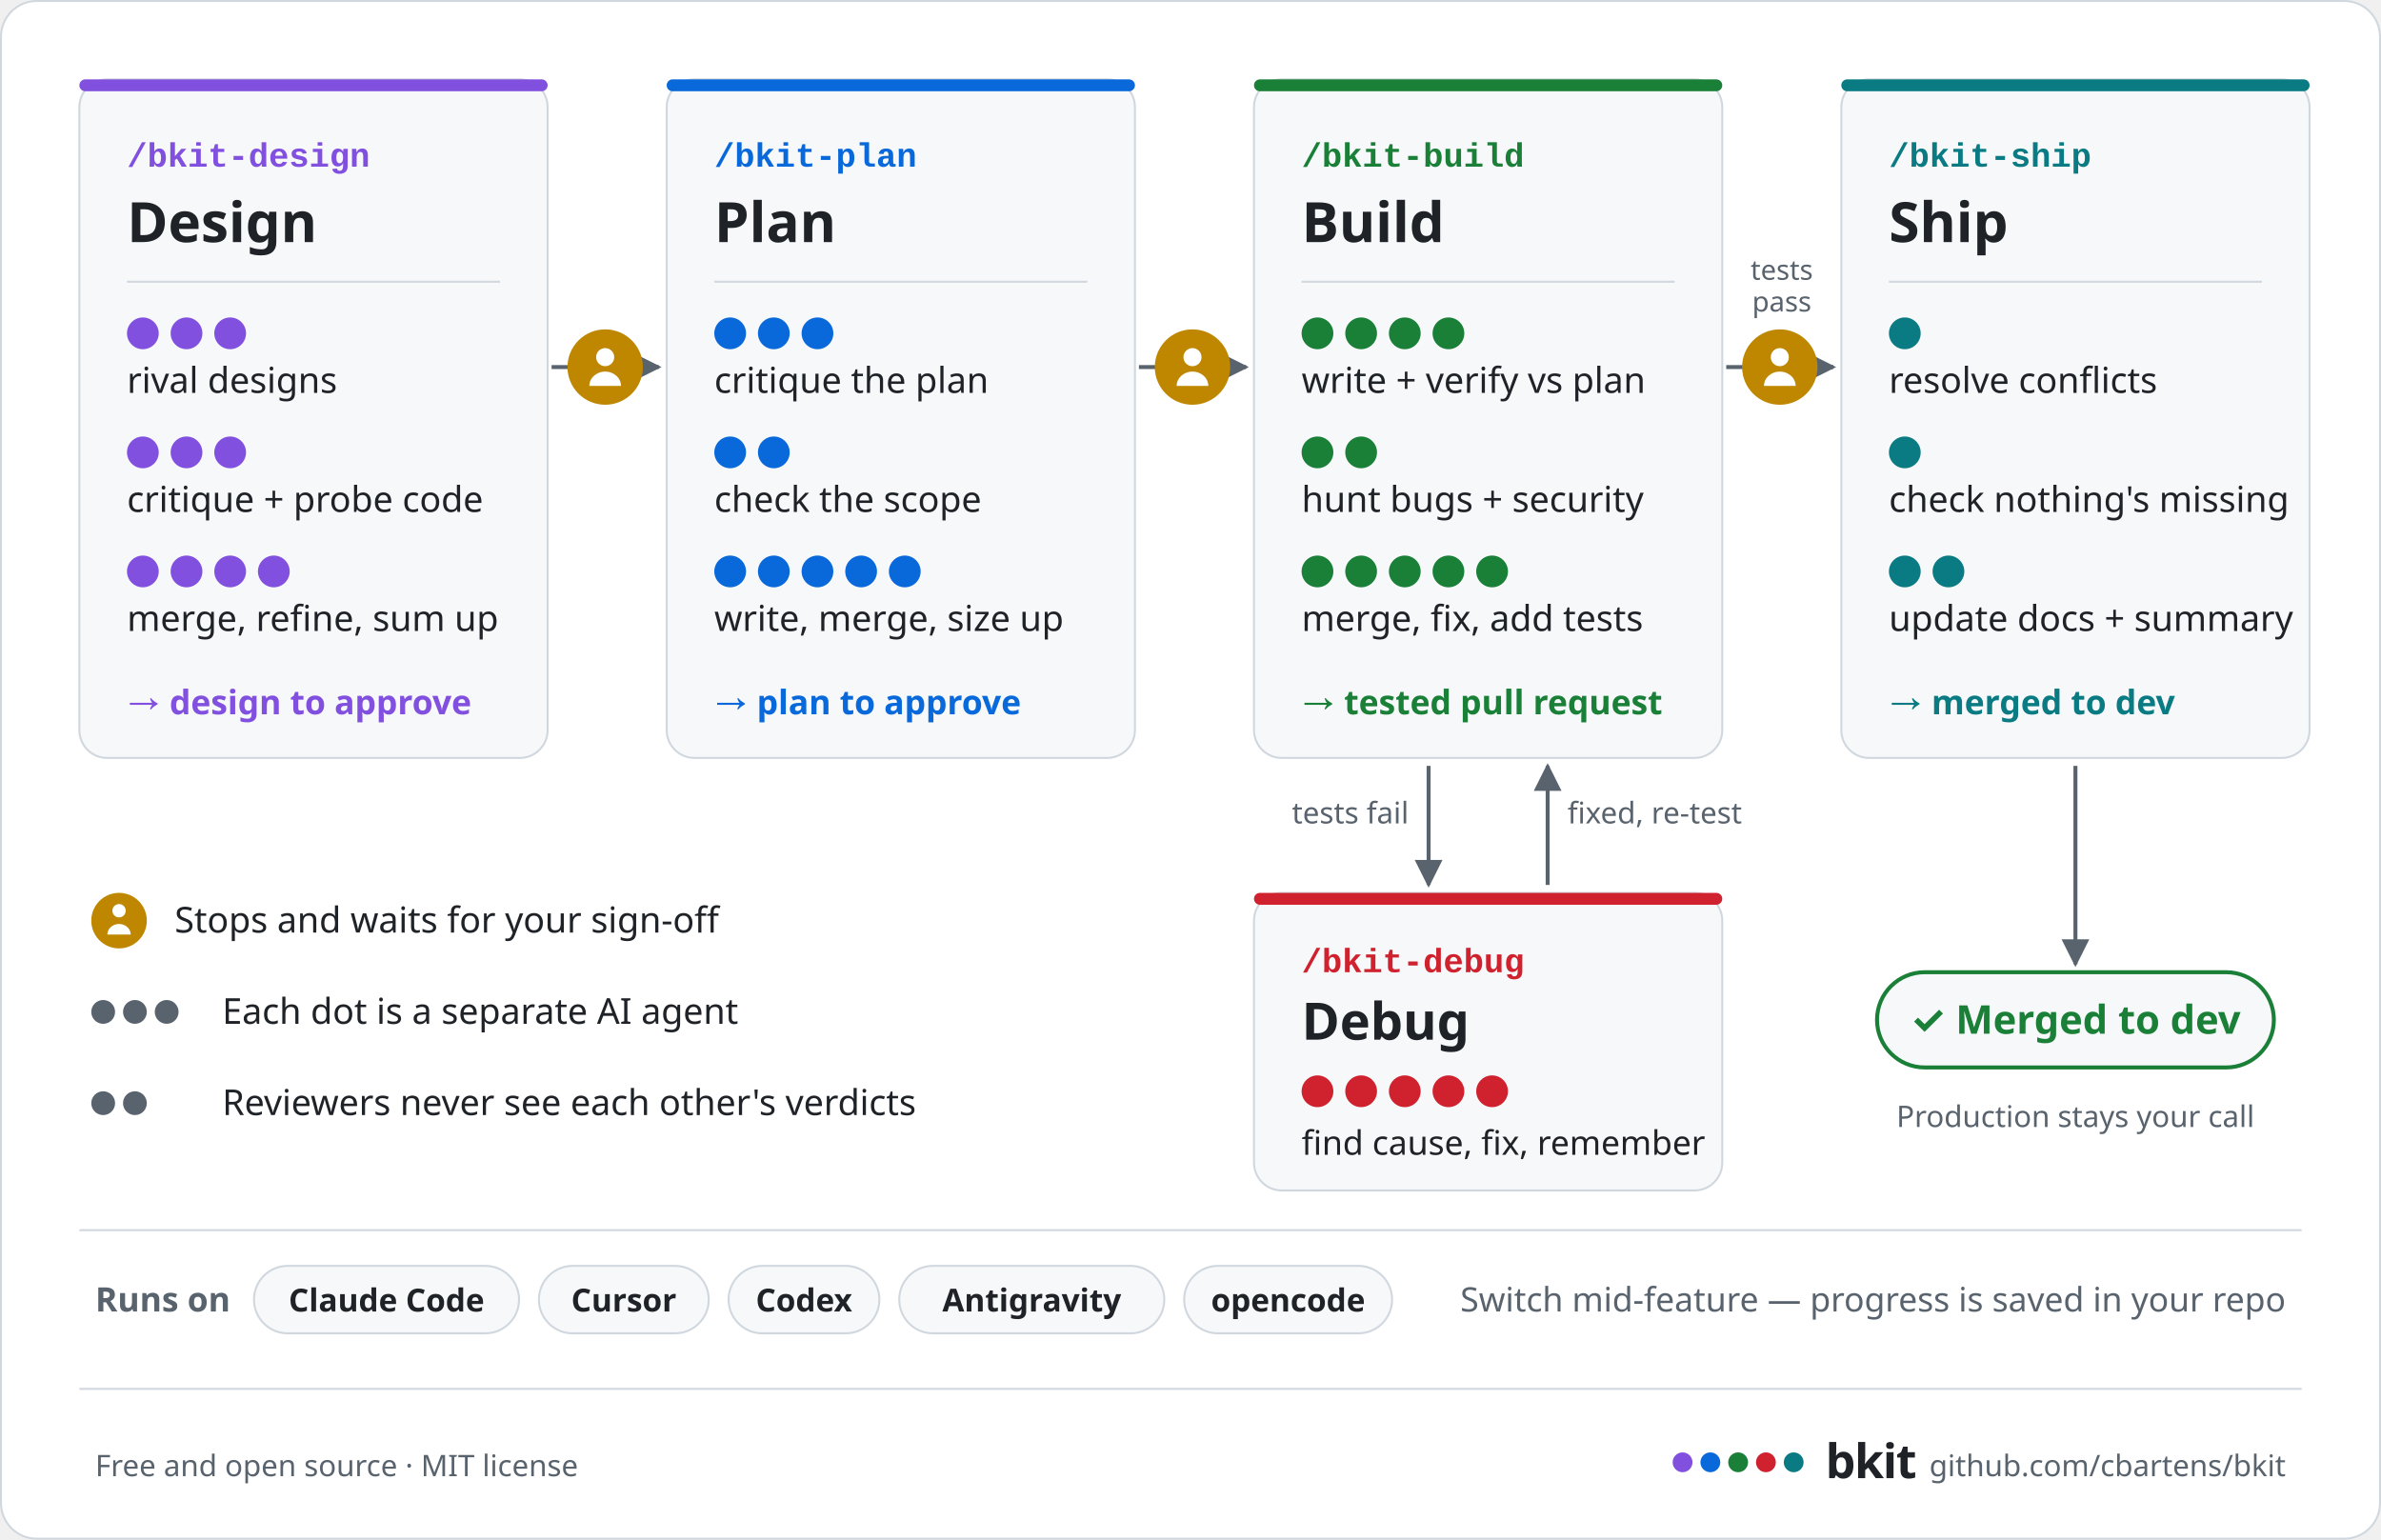
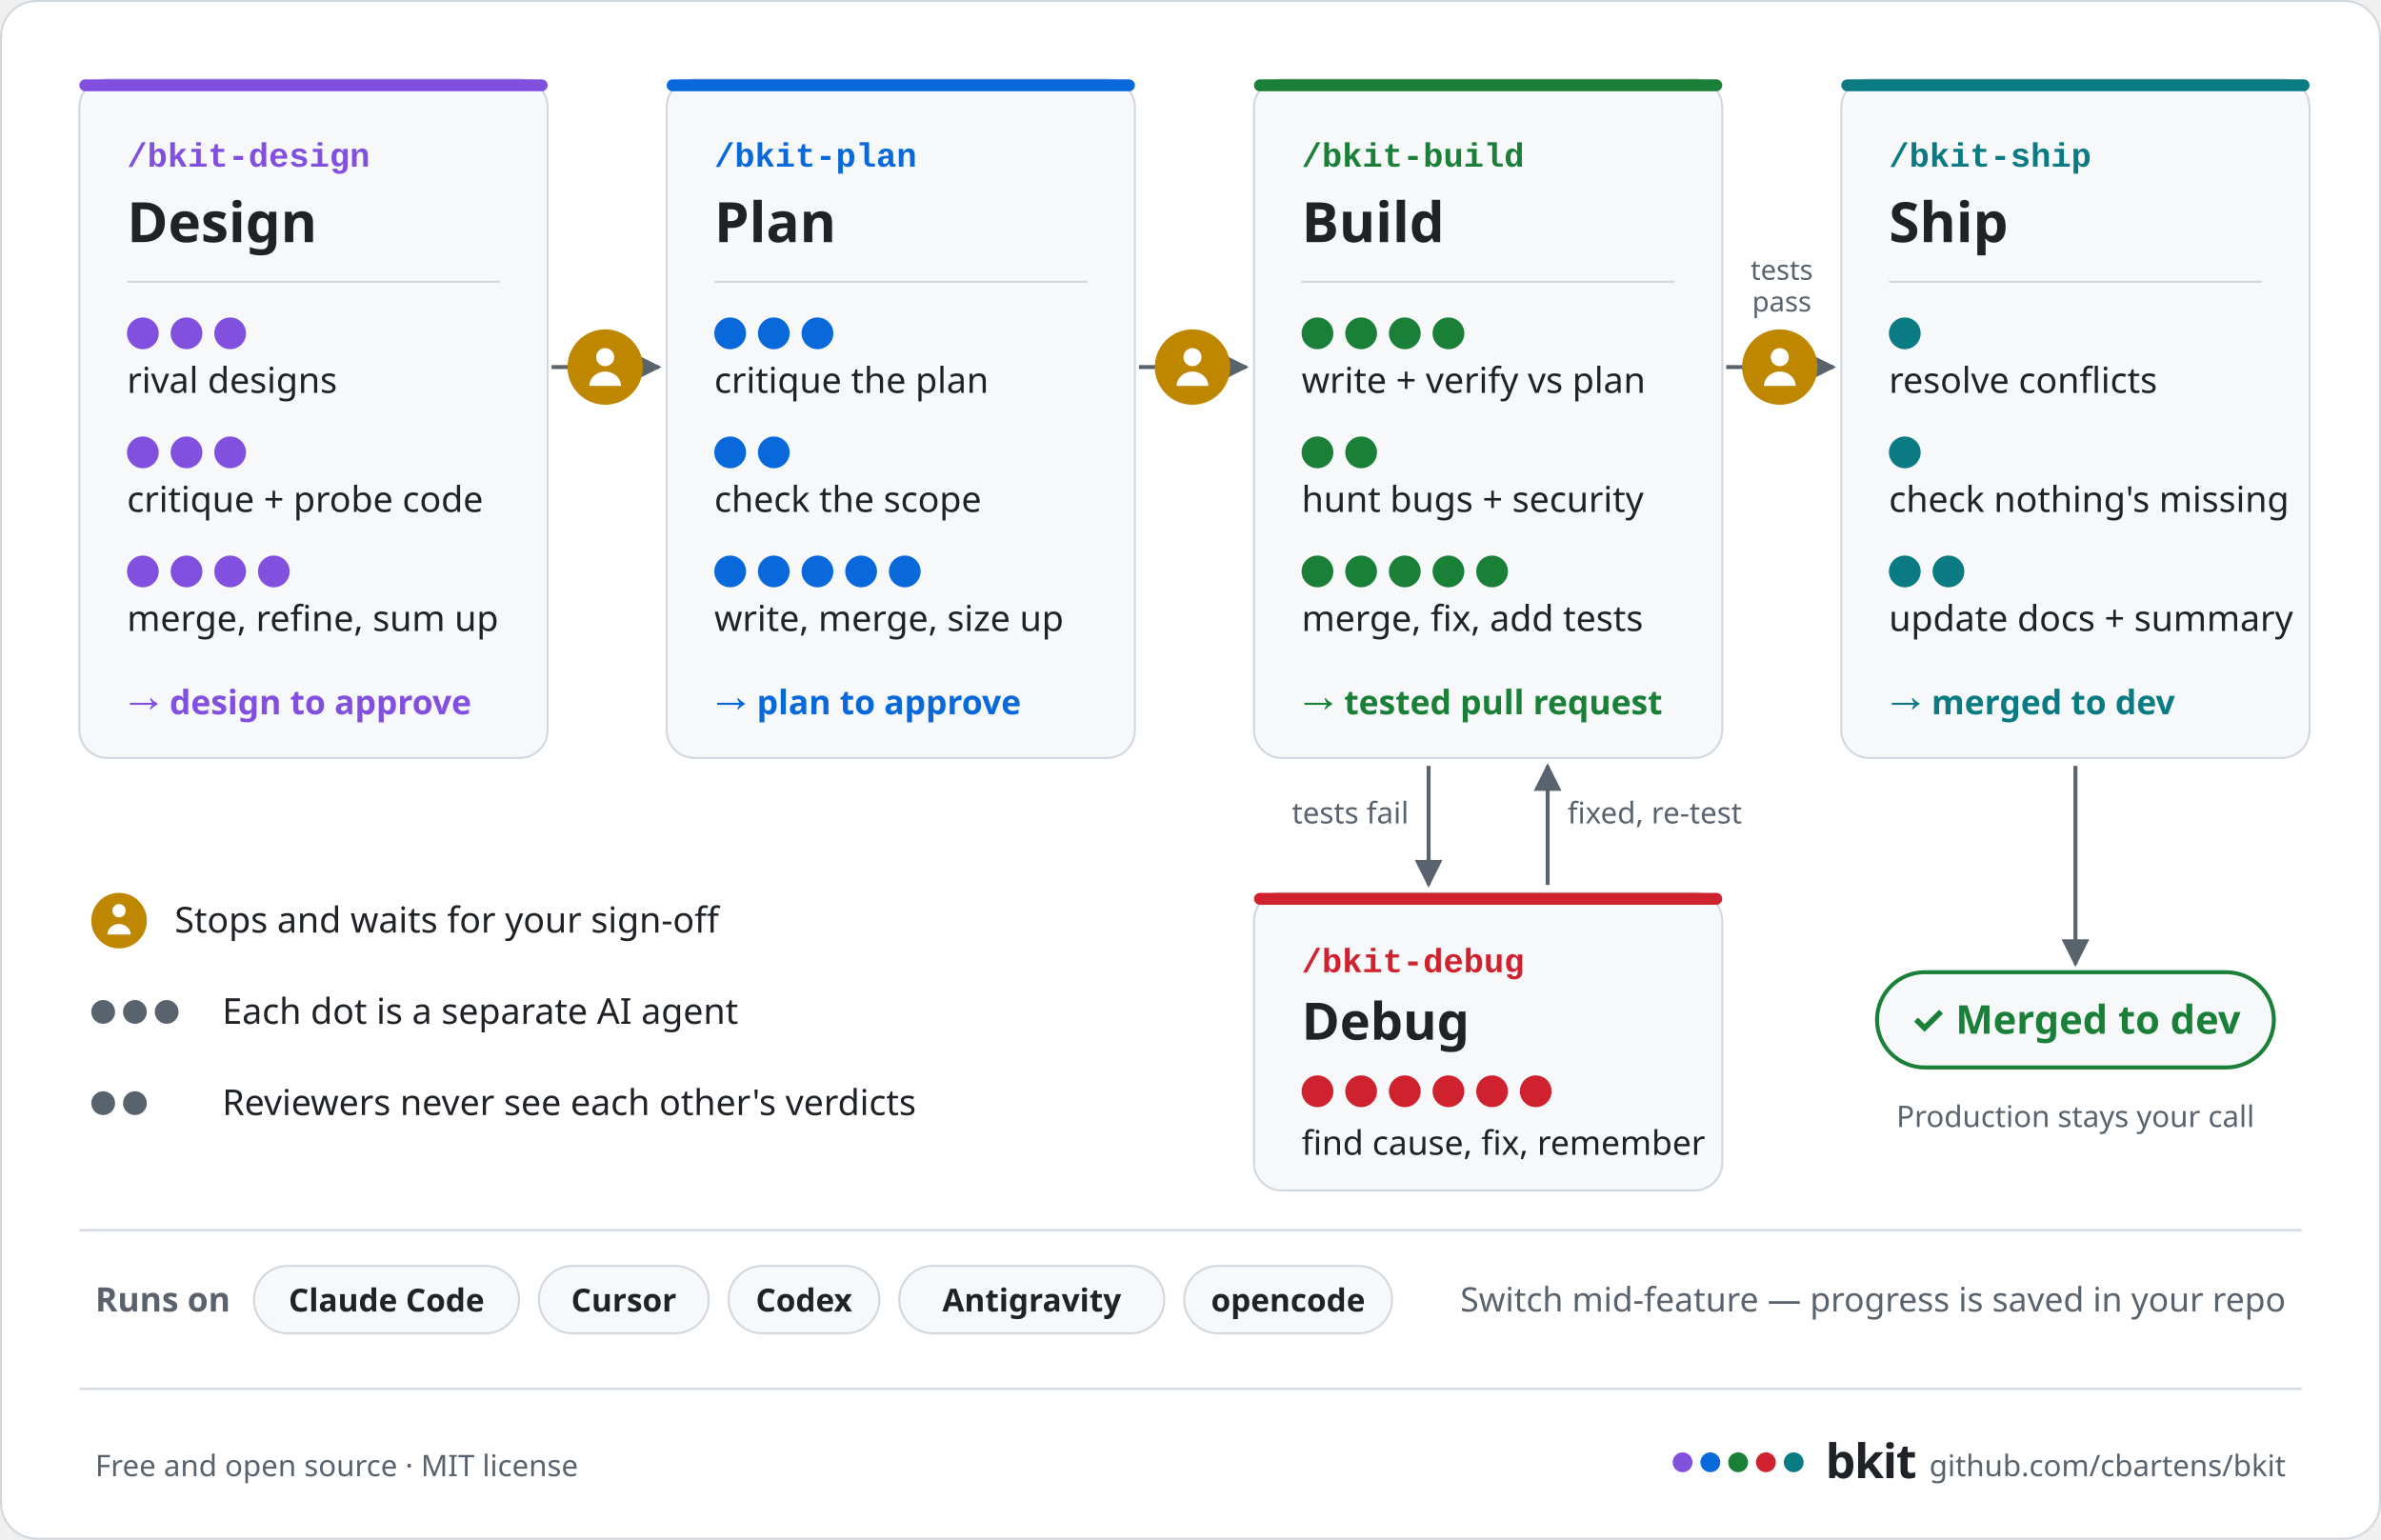
- <svg xmlns="http://www.w3.org/2000/svg" width="1200" height="776" viewBox="0 0 1200 776" role="img" aria-label="The bkit pipeline: design, plan, build and ship, with debug fixing failed tests. Each dot is one of 40 AI agents: 10 in design, 10 in plan, 11 in build, 5 in debug and 4 in ship. It waits for your sign-off after design, after plan and before merge, merges into dev, and leaves production to you. Runs on Claude Code, Cursor, Codex, Antigravity and opencode.">
+ <svg xmlns="http://www.w3.org/2000/svg" width="1200" height="776" viewBox="0 0 1200 776" role="img" aria-label="The bkit pipeline: design, plan, build and ship, with debug fixing failed tests. Each dot is one of 41 AI agents: 10 in design, 10 in plan, 11 in build, 6 in debug and 4 in ship. It waits for your sign-off after design, after plan and before merge, merges into dev, and leaves production to you. Runs on Claude Code, Cursor, Codex, Antigravity and opencode.">
  <defs>
    <marker id="ah" viewBox="0 0 10 10" refX="9" refY="5" markerWidth="7" markerHeight="7" orient="auto-start-reverse">
      <path d="M0,0 L10,5 L0,10 z" fill="#59636e" />
    </marker>
  </defs>
  <rect x="0.5" y="0.5" width="1199" height="775" rx="18" fill="#ffffff" stroke="#d0d7de" />
  <rect x="40" y="40" width="236" height="342" rx="14" fill="#f6f8fa" stroke="#d0d7de" />
  <rect x="40" y="40" width="236" height="6" rx="3" fill="#8250df" />
  <text x="64" y="84" font-family="ui-monospace, SFMono-Regular, 'SF Mono', Menlo, Consolas, 'Liberation Mono', monospace" font-size="17" font-weight="600" fill="#8250df" text-anchor="start">/bkit-design</text>
  <text x="64" y="122" font-family="-apple-system, BlinkMacSystemFont, 'Segoe UI', 'Noto Sans', Helvetica, Arial, sans-serif" font-size="28" font-weight="700" fill="#1f2328" text-anchor="start">Design</text>
  <line x1="64" y1="142" x2="252" y2="142" stroke="#d0d7de" />
  <circle cx="72" cy="168" r="8" fill="#8250df" />
  <circle cx="94" cy="168" r="8" fill="#8250df" />
  <circle cx="116" cy="168" r="8" fill="#8250df" />
  <text x="64" y="198" font-family="-apple-system, BlinkMacSystemFont, 'Segoe UI', 'Noto Sans', Helvetica, Arial, sans-serif" font-size="18" font-weight="400" fill="#1f2328" text-anchor="start">rival designs</text>
  <circle cx="72" cy="228" r="8" fill="#8250df" />
  <circle cx="94" cy="228" r="8" fill="#8250df" />
  <circle cx="116" cy="228" r="8" fill="#8250df" />
  <text x="64" y="258" font-family="-apple-system, BlinkMacSystemFont, 'Segoe UI', 'Noto Sans', Helvetica, Arial, sans-serif" font-size="18" font-weight="400" fill="#1f2328" text-anchor="start">critique + probe code</text>
  <circle cx="72" cy="288" r="8" fill="#8250df" />
  <circle cx="94" cy="288" r="8" fill="#8250df" />
  <circle cx="116" cy="288" r="8" fill="#8250df" />
  <circle cx="138" cy="288" r="8" fill="#8250df" />
  <text x="64" y="318" font-family="-apple-system, BlinkMacSystemFont, 'Segoe UI', 'Noto Sans', Helvetica, Arial, sans-serif" font-size="18" font-weight="400" fill="#1f2328" text-anchor="start">merge, refine, sum up</text>
  <text x="64" y="360" font-family="-apple-system, BlinkMacSystemFont, 'Segoe UI', 'Noto Sans', Helvetica, Arial, sans-serif" font-size="17" font-weight="700" fill="#8250df" text-anchor="start">→ design to approve</text>
  <rect x="336" y="40" width="236" height="342" rx="14" fill="#f6f8fa" stroke="#d0d7de" />
  <rect x="336" y="40" width="236" height="6" rx="3" fill="#0969da" />
  <text x="360" y="84" font-family="ui-monospace, SFMono-Regular, 'SF Mono', Menlo, Consolas, 'Liberation Mono', monospace" font-size="17" font-weight="600" fill="#0969da" text-anchor="start">/bkit-plan</text>
  <text x="360" y="122" font-family="-apple-system, BlinkMacSystemFont, 'Segoe UI', 'Noto Sans', Helvetica, Arial, sans-serif" font-size="28" font-weight="700" fill="#1f2328" text-anchor="start">Plan</text>
  <line x1="360" y1="142" x2="548" y2="142" stroke="#d0d7de" />
  <circle cx="368" cy="168" r="8" fill="#0969da" />
  <circle cx="390" cy="168" r="8" fill="#0969da" />
  <circle cx="412" cy="168" r="8" fill="#0969da" />
  <text x="360" y="198" font-family="-apple-system, BlinkMacSystemFont, 'Segoe UI', 'Noto Sans', Helvetica, Arial, sans-serif" font-size="18" font-weight="400" fill="#1f2328" text-anchor="start">critique the plan</text>
  <circle cx="368" cy="228" r="8" fill="#0969da" />
  <circle cx="390" cy="228" r="8" fill="#0969da" />
  <text x="360" y="258" font-family="-apple-system, BlinkMacSystemFont, 'Segoe UI', 'Noto Sans', Helvetica, Arial, sans-serif" font-size="18" font-weight="400" fill="#1f2328" text-anchor="start">check the scope</text>
  <circle cx="368" cy="288" r="8" fill="#0969da" />
  <circle cx="390" cy="288" r="8" fill="#0969da" />
  <circle cx="412" cy="288" r="8" fill="#0969da" />
  <circle cx="434" cy="288" r="8" fill="#0969da" />
  <circle cx="456" cy="288" r="8" fill="#0969da" />
  <text x="360" y="318" font-family="-apple-system, BlinkMacSystemFont, 'Segoe UI', 'Noto Sans', Helvetica, Arial, sans-serif" font-size="18" font-weight="400" fill="#1f2328" text-anchor="start">write, merge, size up</text>
  <text x="360" y="360" font-family="-apple-system, BlinkMacSystemFont, 'Segoe UI', 'Noto Sans', Helvetica, Arial, sans-serif" font-size="17" font-weight="700" fill="#0969da" text-anchor="start">→ plan to approve</text>
  <rect x="632" y="40" width="236" height="342" rx="14" fill="#f6f8fa" stroke="#d0d7de" />
  <rect x="632" y="40" width="236" height="6" rx="3" fill="#1a7f37" />
  <text x="656" y="84" font-family="ui-monospace, SFMono-Regular, 'SF Mono', Menlo, Consolas, 'Liberation Mono', monospace" font-size="17" font-weight="600" fill="#1a7f37" text-anchor="start">/bkit-build</text>
  <text x="656" y="122" font-family="-apple-system, BlinkMacSystemFont, 'Segoe UI', 'Noto Sans', Helvetica, Arial, sans-serif" font-size="28" font-weight="700" fill="#1f2328" text-anchor="start">Build</text>
  <line x1="656" y1="142" x2="844" y2="142" stroke="#d0d7de" />
  <circle cx="664" cy="168" r="8" fill="#1a7f37" />
  <circle cx="686" cy="168" r="8" fill="#1a7f37" />
  <circle cx="708" cy="168" r="8" fill="#1a7f37" />
  <circle cx="730" cy="168" r="8" fill="#1a7f37" />
  <text x="656" y="198" font-family="-apple-system, BlinkMacSystemFont, 'Segoe UI', 'Noto Sans', Helvetica, Arial, sans-serif" font-size="18" font-weight="400" fill="#1f2328" text-anchor="start">write + verify vs plan</text>
  <circle cx="664" cy="228" r="8" fill="#1a7f37" />
  <circle cx="686" cy="228" r="8" fill="#1a7f37" />
  <text x="656" y="258" font-family="-apple-system, BlinkMacSystemFont, 'Segoe UI', 'Noto Sans', Helvetica, Arial, sans-serif" font-size="18" font-weight="400" fill="#1f2328" text-anchor="start">hunt bugs + security</text>
  <circle cx="664" cy="288" r="8" fill="#1a7f37" />
  <circle cx="686" cy="288" r="8" fill="#1a7f37" />
  <circle cx="708" cy="288" r="8" fill="#1a7f37" />
  <circle cx="730" cy="288" r="8" fill="#1a7f37" />
  <circle cx="752" cy="288" r="8" fill="#1a7f37" />
  <text x="656" y="318" font-family="-apple-system, BlinkMacSystemFont, 'Segoe UI', 'Noto Sans', Helvetica, Arial, sans-serif" font-size="18" font-weight="400" fill="#1f2328" text-anchor="start">merge, fix, add tests</text>
  <text x="656" y="360" font-family="-apple-system, BlinkMacSystemFont, 'Segoe UI', 'Noto Sans', Helvetica, Arial, sans-serif" font-size="17" font-weight="700" fill="#1a7f37" text-anchor="start">→ tested pull request</text>
  <rect x="928" y="40" width="236" height="342" rx="14" fill="#f6f8fa" stroke="#d0d7de" />
  <rect x="928" y="40" width="236" height="6" rx="3" fill="#0a7b83" />
  <text x="952" y="84" font-family="ui-monospace, SFMono-Regular, 'SF Mono', Menlo, Consolas, 'Liberation Mono', monospace" font-size="17" font-weight="600" fill="#0a7b83" text-anchor="start">/bkit-ship</text>
  <text x="952" y="122" font-family="-apple-system, BlinkMacSystemFont, 'Segoe UI', 'Noto Sans', Helvetica, Arial, sans-serif" font-size="28" font-weight="700" fill="#1f2328" text-anchor="start">Ship</text>
  <line x1="952" y1="142" x2="1140" y2="142" stroke="#d0d7de" />
  <circle cx="960" cy="168" r="8" fill="#0a7b83" />
  <text x="952" y="198" font-family="-apple-system, BlinkMacSystemFont, 'Segoe UI', 'Noto Sans', Helvetica, Arial, sans-serif" font-size="18" font-weight="400" fill="#1f2328" text-anchor="start">resolve conflicts</text>
  <circle cx="960" cy="228" r="8" fill="#0a7b83" />
  <text x="952" y="258" font-family="-apple-system, BlinkMacSystemFont, 'Segoe UI', 'Noto Sans', Helvetica, Arial, sans-serif" font-size="18" font-weight="400" fill="#1f2328" text-anchor="start">check nothing's missing</text>
  <circle cx="960" cy="288" r="8" fill="#0a7b83" />
  <circle cx="982" cy="288" r="8" fill="#0a7b83" />
  <text x="952" y="318" font-family="-apple-system, BlinkMacSystemFont, 'Segoe UI', 'Noto Sans', Helvetica, Arial, sans-serif" font-size="18" font-weight="400" fill="#1f2328" text-anchor="start">update docs + summary</text>
  <text x="952" y="360" font-family="-apple-system, BlinkMacSystemFont, 'Segoe UI', 'Noto Sans', Helvetica, Arial, sans-serif" font-size="17" font-weight="700" fill="#0a7b83" text-anchor="start">→ merged to dev</text>
  <line x1="278" y1="185" x2="332" y2="185" stroke="#59636e" stroke-width="2" marker-end="url(#ah)" />
  <circle cx="305" cy="185" r="19" fill="#bf8700" />
  <circle cx="305" cy="180" r="4.56" fill="#ffffff" />
  <path d="M297.02 194.5 a7.98 7.22 0 0 1 15.96 0 z" fill="#ffffff" />
  <line x1="574" y1="185" x2="628" y2="185" stroke="#59636e" stroke-width="2" marker-end="url(#ah)" />
  <circle cx="601" cy="185" r="19" fill="#bf8700" />
  <circle cx="601" cy="180" r="4.56" fill="#ffffff" />
  <path d="M593.02 194.5 a7.98 7.22 0 0 1 15.96 0 z" fill="#ffffff" />
  <line x1="870" y1="185" x2="924" y2="185" stroke="#59636e" stroke-width="2" marker-end="url(#ah)" />
  <circle cx="897" cy="185" r="19" fill="#bf8700" />
  <circle cx="897" cy="180" r="4.56" fill="#ffffff" />
  <path d="M889.02 194.5 a7.98 7.22 0 0 1 15.96 0 z" fill="#ffffff" />
  <text x="898" y="141" font-family="-apple-system, BlinkMacSystemFont, 'Segoe UI', 'Noto Sans', Helvetica, Arial, sans-serif" font-size="14" font-weight="400" fill="#59636e" text-anchor="middle">tests</text>
  <text x="898" y="157" font-family="-apple-system, BlinkMacSystemFont, 'Segoe UI', 'Noto Sans', Helvetica, Arial, sans-serif" font-size="14" font-weight="400" fill="#59636e" text-anchor="middle">pass</text>
  <line x1="720" y1="386" x2="720" y2="446" stroke="#59636e" stroke-width="2" marker-end="url(#ah)" />
  <line x1="780" y1="446" x2="780" y2="386" stroke="#59636e" stroke-width="2" marker-end="url(#ah)" />
  <text x="710" y="415" font-family="-apple-system, BlinkMacSystemFont, 'Segoe UI', 'Noto Sans', Helvetica, Arial, sans-serif" font-size="15" font-weight="400" fill="#59636e" text-anchor="end">tests fail</text>
  <text x="790" y="415" font-family="-apple-system, BlinkMacSystemFont, 'Segoe UI', 'Noto Sans', Helvetica, Arial, sans-serif" font-size="15" font-weight="400" fill="#59636e" text-anchor="start">fixed, re-test</text>
  <rect x="632" y="450" width="236" height="150" rx="14" fill="#f6f8fa" stroke="#d0d7de" />
  <rect x="632" y="450" width="236" height="6" rx="3" fill="#cf222e" />
  <text x="656" y="490" font-family="ui-monospace, SFMono-Regular, 'SF Mono', Menlo, Consolas, 'Liberation Mono', monospace" font-size="17" font-weight="600" fill="#cf222e" text-anchor="start">/bkit-debug</text>
  <text x="656" y="524" font-family="-apple-system, BlinkMacSystemFont, 'Segoe UI', 'Noto Sans', Helvetica, Arial, sans-serif" font-size="26" font-weight="700" fill="#1f2328" text-anchor="start">Debug</text>
  <circle cx="664" cy="550" r="8" fill="#cf222e" />
  <circle cx="686" cy="550" r="8" fill="#cf222e" />
  <circle cx="708" cy="550" r="8" fill="#cf222e" />
  <circle cx="730" cy="550" r="8" fill="#cf222e" />
  <circle cx="752" cy="550" r="8" fill="#cf222e" />
+   <circle cx="774" cy="550" r="8" fill="#cf222e" />
  <text x="656" y="582" font-family="-apple-system, BlinkMacSystemFont, 'Segoe UI', 'Noto Sans', Helvetica, Arial, sans-serif" font-size="17" font-weight="400" fill="#1f2328" text-anchor="start">find cause, fix, remember</text>
  <line x1="1046" y1="386" x2="1046" y2="486" stroke="#59636e" stroke-width="2" marker-end="url(#ah)" />
  <rect x="946" y="490" width="200" height="48" rx="24" fill="#f6f8fa" stroke="#1a7f37" stroke-width="2" />
  <text x="1046" y="521" font-family="-apple-system, BlinkMacSystemFont, 'Segoe UI', 'Noto Sans', Helvetica, Arial, sans-serif" font-size="20" font-weight="700" fill="#1a7f37" text-anchor="middle">✓ Merged to dev</text>
  <text x="1046" y="568" font-family="-apple-system, BlinkMacSystemFont, 'Segoe UI', 'Noto Sans', Helvetica, Arial, sans-serif" font-size="15" font-weight="400" fill="#59636e" text-anchor="middle">Production stays your call</text>
  <circle cx="60" cy="464" r="14" fill="#bf8700" />
  <circle cx="60" cy="459" r="3.36" fill="#ffffff" />
  <path d="M54.12 471 a5.88 5.32 0 0 1 11.76 0 z" fill="#ffffff" />
  <text x="88" y="470" font-family="-apple-system, BlinkMacSystemFont, 'Segoe UI', 'Noto Sans', Helvetica, Arial, sans-serif" font-size="18" font-weight="400" fill="#1f2328" text-anchor="start">Stops and waits for your sign-off</text>
  <circle cx="52" cy="510" r="6" fill="#59636e" />
  <circle cx="68" cy="510" r="6" fill="#59636e" />
  <circle cx="84" cy="510" r="6" fill="#59636e" />
  <text x="112" y="516" font-family="-apple-system, BlinkMacSystemFont, 'Segoe UI', 'Noto Sans', Helvetica, Arial, sans-serif" font-size="18" font-weight="400" fill="#1f2328" text-anchor="start">Each dot is a separate AI agent</text>
  <circle cx="52" cy="556" r="6" fill="#59636e" />
  <circle cx="68" cy="556" r="6" fill="#59636e" />
  <text x="112" y="562" font-family="-apple-system, BlinkMacSystemFont, 'Segoe UI', 'Noto Sans', Helvetica, Arial, sans-serif" font-size="18" font-weight="400" fill="#1f2328" text-anchor="start">Reviewers never see each other's verdicts</text>
  <line x1="40" y1="620" x2="1160" y2="620" stroke="#d0d7de" />
  <text x="48" y="661" font-family="-apple-system, BlinkMacSystemFont, 'Segoe UI', 'Noto Sans', Helvetica, Arial, sans-serif" font-size="17" font-weight="600" fill="#59636e" text-anchor="start">Runs on</text>
  <rect x="128" y="638" width="133.6" height="34" rx="17" fill="#f6f8fa" stroke="#d0d7de" />
  <text x="194.8" y="661" font-family="-apple-system, BlinkMacSystemFont, 'Segoe UI', 'Noto Sans', Helvetica, Arial, sans-serif" font-size="16" font-weight="600" fill="#1f2328" text-anchor="middle">Claude Code</text>
  <rect x="271.6" y="638" width="85.6" height="34" rx="17" fill="#f6f8fa" stroke="#d0d7de" />
  <text x="314.4" y="661" font-family="-apple-system, BlinkMacSystemFont, 'Segoe UI', 'Noto Sans', Helvetica, Arial, sans-serif" font-size="16" font-weight="600" fill="#1f2328" text-anchor="middle">Cursor</text>
  <rect x="367.2" y="638" width="76" height="34" rx="17" fill="#f6f8fa" stroke="#d0d7de" />
  <text x="405.2" y="661" font-family="-apple-system, BlinkMacSystemFont, 'Segoe UI', 'Noto Sans', Helvetica, Arial, sans-serif" font-size="16" font-weight="600" fill="#1f2328" text-anchor="middle">Codex</text>
  <rect x="453.2" y="638" width="133.6" height="34" rx="17" fill="#f6f8fa" stroke="#d0d7de" />
  <text x="520" y="661" font-family="-apple-system, BlinkMacSystemFont, 'Segoe UI', 'Noto Sans', Helvetica, Arial, sans-serif" font-size="16" font-weight="600" fill="#1f2328" text-anchor="middle">Antigravity</text>
  <rect x="596.8" y="638" width="104.8" height="34" rx="17" fill="#f6f8fa" stroke="#d0d7de" />
  <text x="649.2" y="661" font-family="-apple-system, BlinkMacSystemFont, 'Segoe UI', 'Noto Sans', Helvetica, Arial, sans-serif" font-size="16" font-weight="600" fill="#1f2328" text-anchor="middle">opencode</text>
  <text x="1152" y="661" font-family="-apple-system, BlinkMacSystemFont, 'Segoe UI', 'Noto Sans', Helvetica, Arial, sans-serif" font-size="17" font-weight="400" fill="#59636e" text-anchor="end">Switch mid-feature — progress is saved in your repo</text>
  <line x1="40" y1="700" x2="1160" y2="700" stroke="#d0d7de" />
  <circle cx="848" cy="737" r="5" fill="#8250df" />
  <circle cx="862" cy="737" r="5" fill="#0969da" />
  <circle cx="876" cy="737" r="5" fill="#1a7f37" />
  <circle cx="890" cy="737" r="5" fill="#cf222e" />
  <circle cx="904" cy="737" r="5" fill="#0a7b83" />
  <text x="48" y="744" font-family="-apple-system, BlinkMacSystemFont, 'Segoe UI', 'Noto Sans', Helvetica, Arial, sans-serif" font-size="15" font-weight="400" fill="#59636e" text-anchor="start">Free and open source  ·  MIT license</text>
  <text x="920" y="745" font-family="-apple-system, BlinkMacSystemFont, 'Segoe UI', 'Noto Sans', Helvetica, Arial, sans-serif" font-size="24" font-weight="800" fill="#1f2328" text-anchor="start" letter-spacing="-0.6">bkit</text>
  <text x="1152" y="744" font-family="-apple-system, BlinkMacSystemFont, 'Segoe UI', 'Noto Sans', Helvetica, Arial, sans-serif" font-size="15" font-weight="400" fill="#59636e" text-anchor="end">github.com/cbartens/bkit</text>
</svg>
